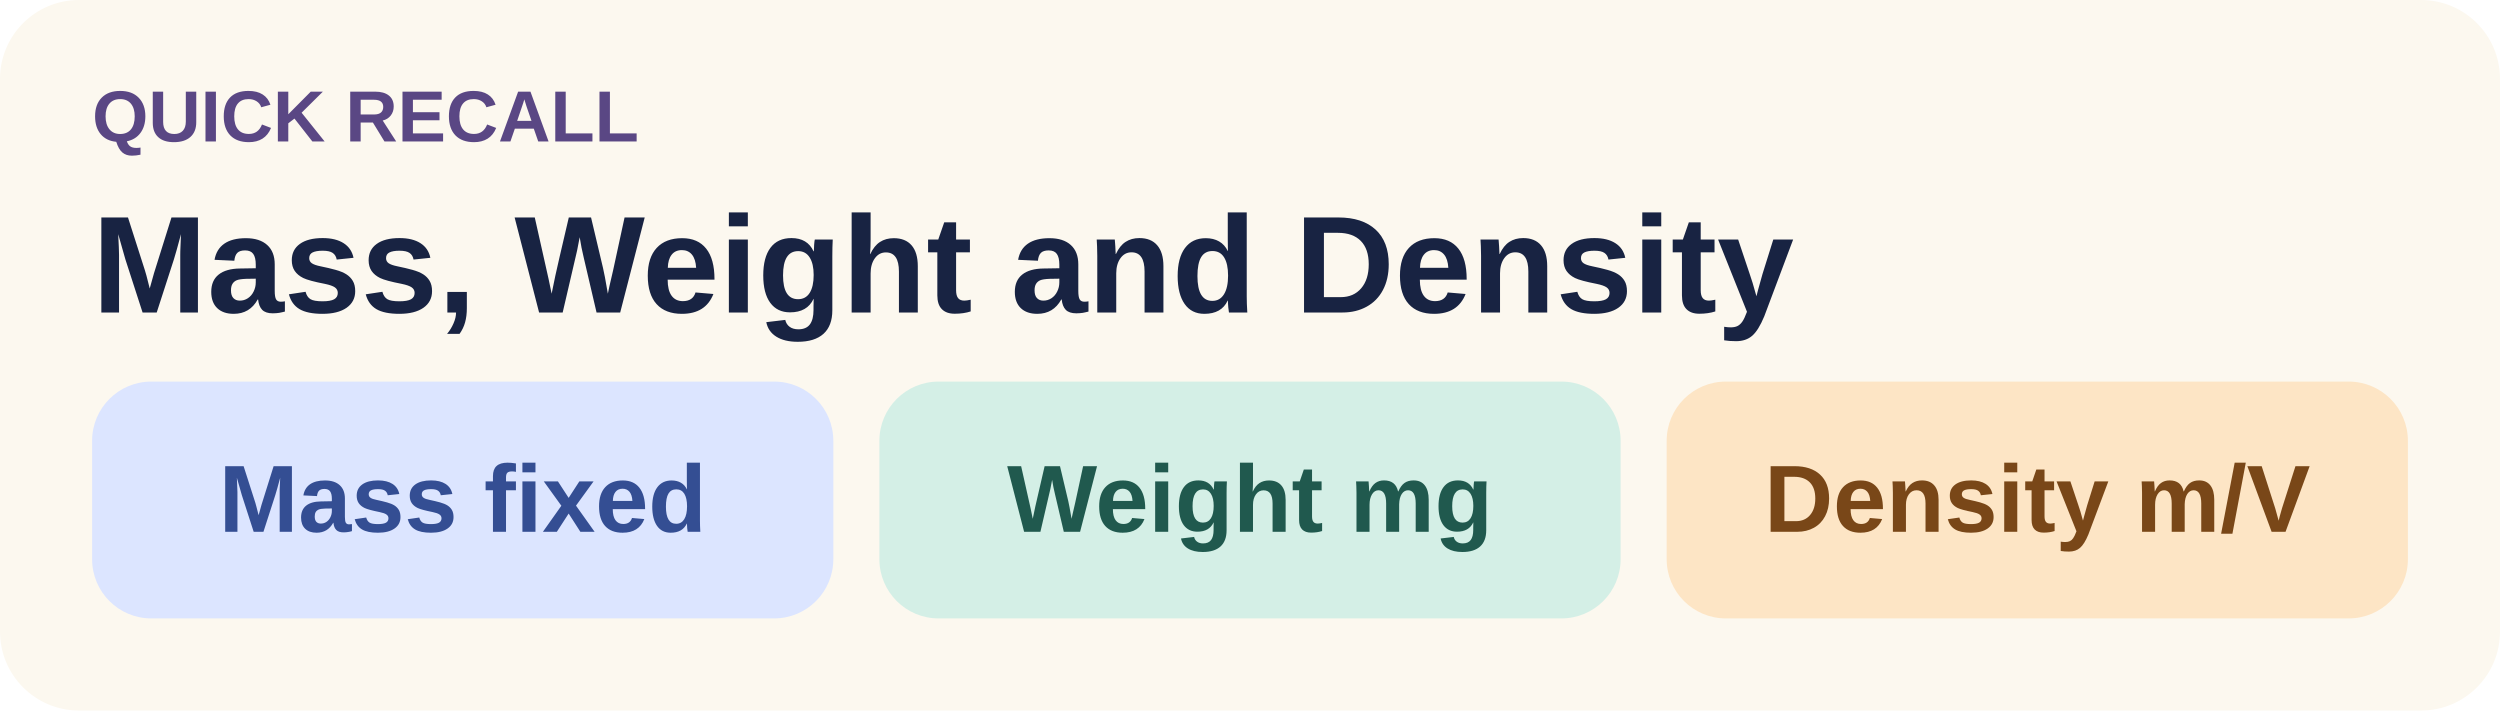
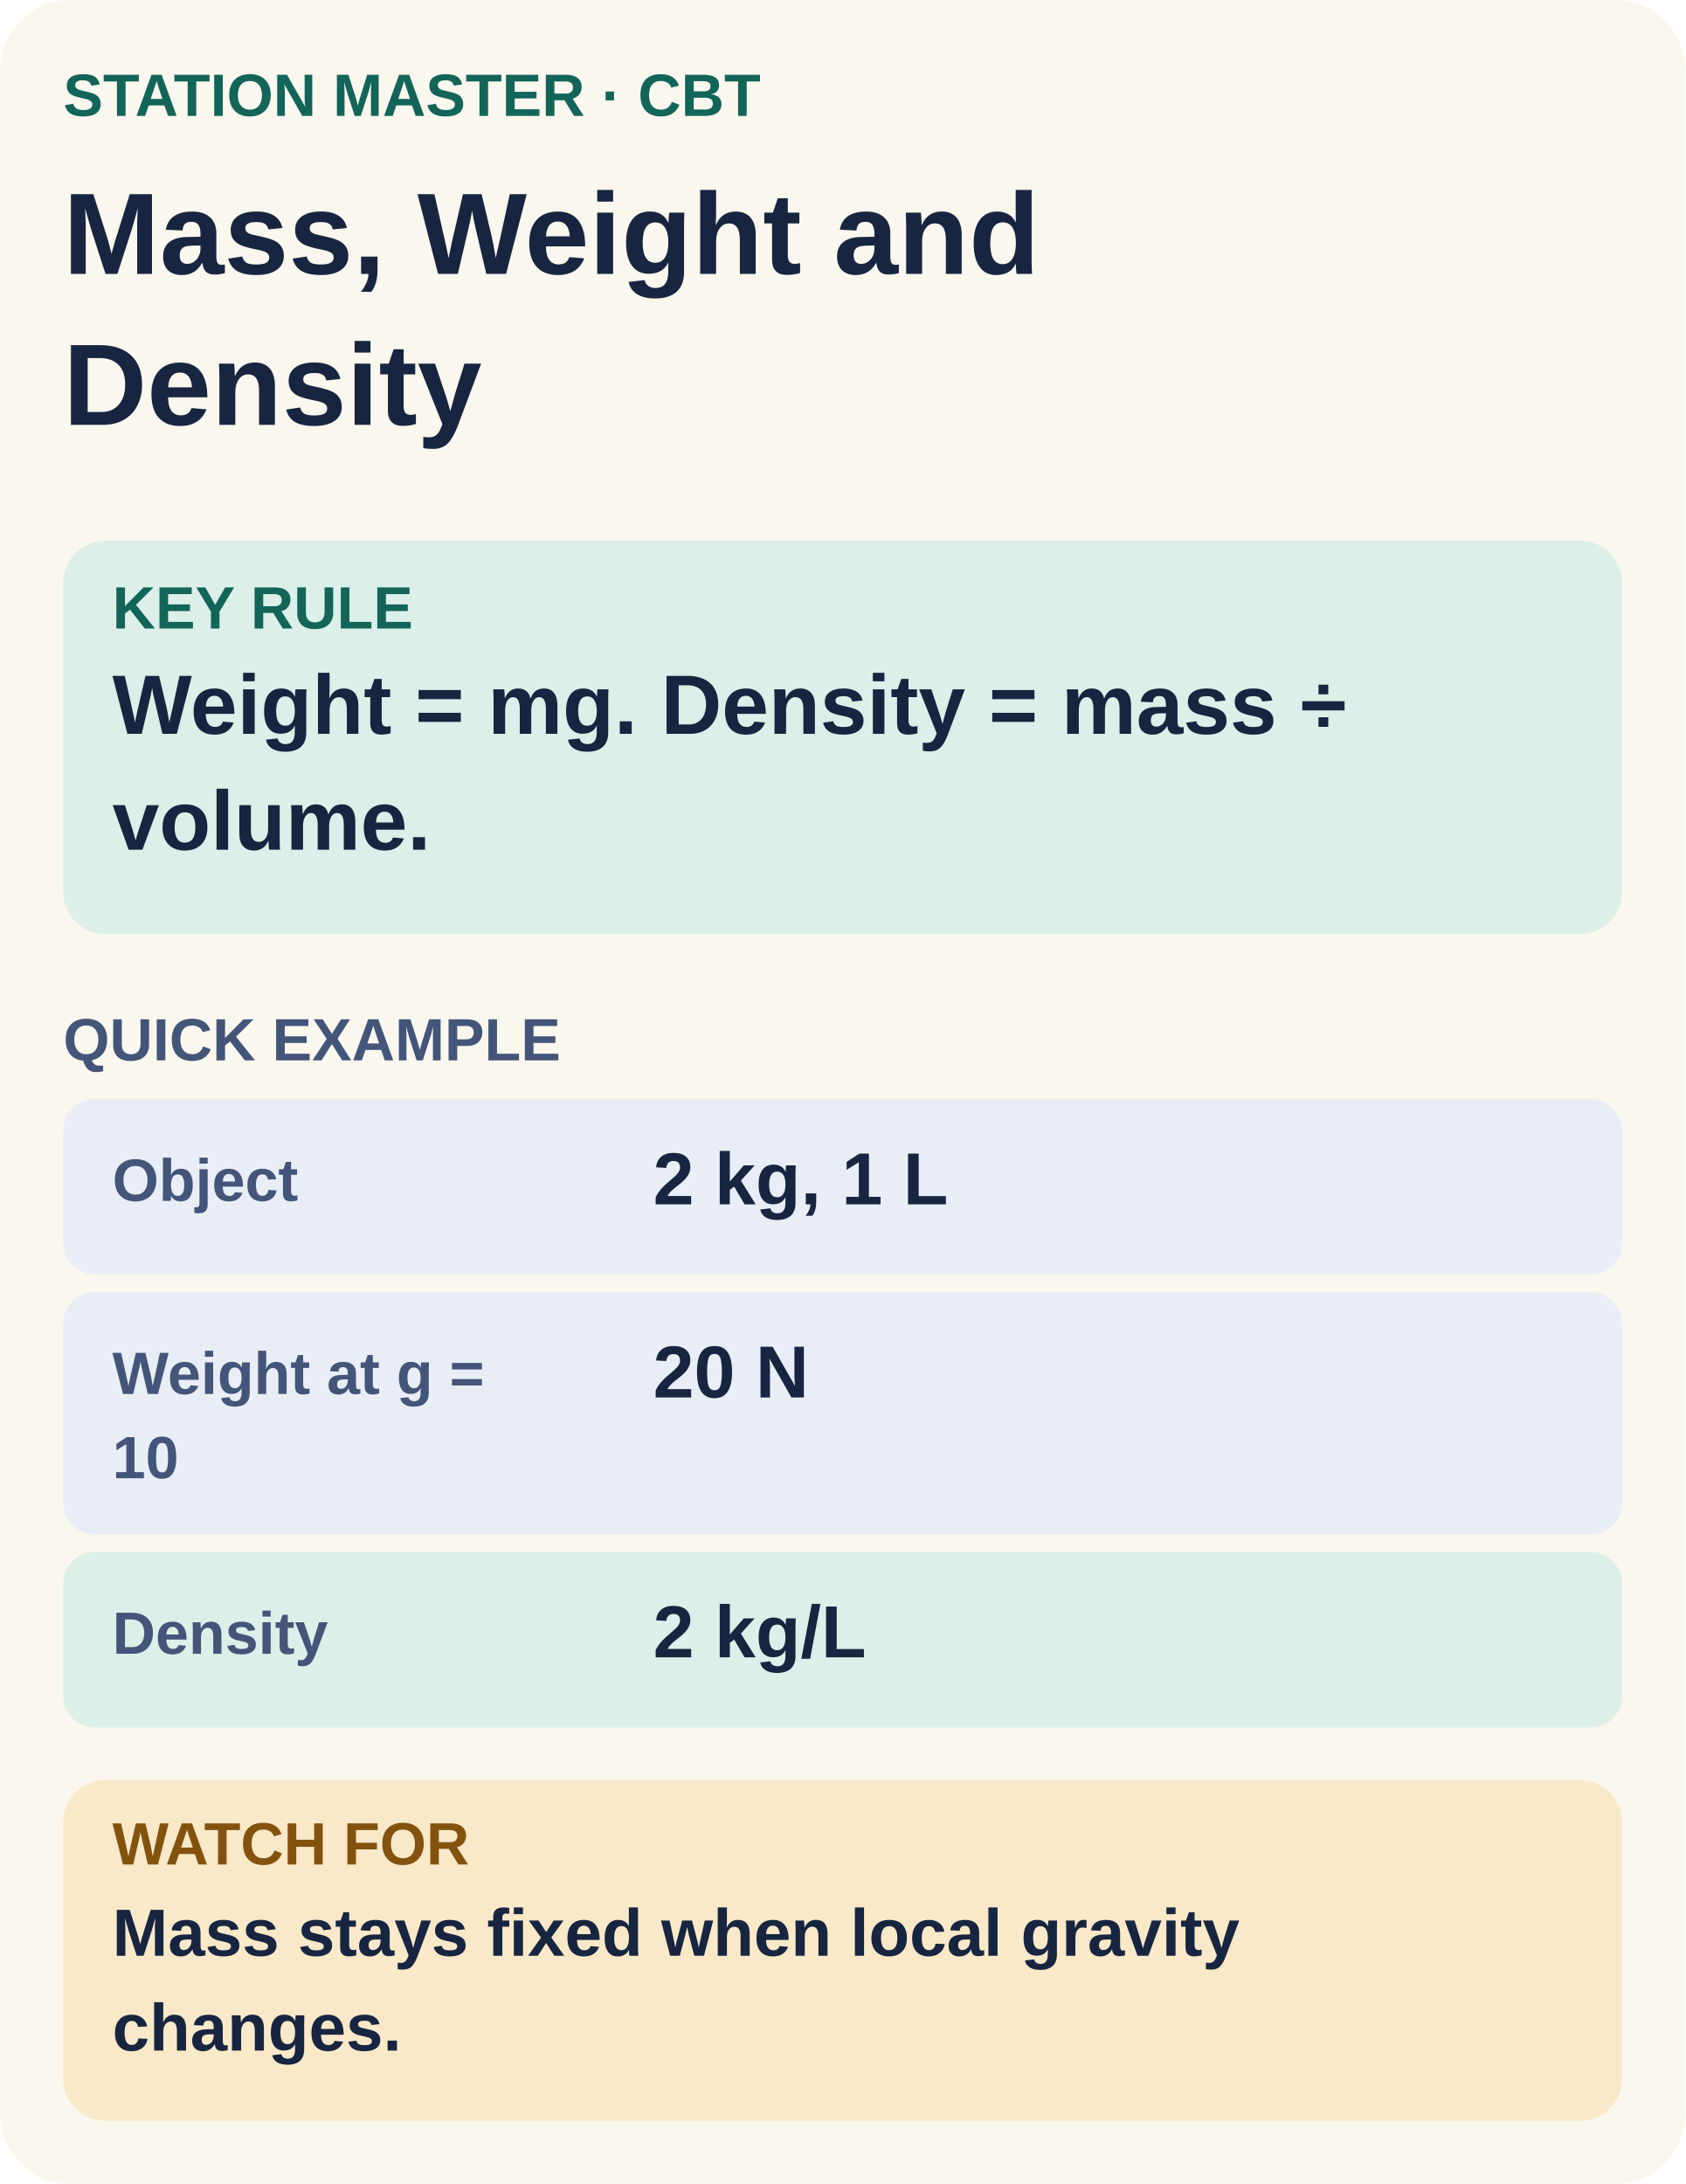
- <svg xmlns="http://www.w3.org/2000/svg" width="760" height="216" viewBox="0 0 760 216" role="img" aria-labelledby="title description">
-   <rect width="100%" height="100%" rx="24" fill="#fcf8ef" />
+ <svg xmlns="http://www.w3.org/2000/svg" width="480" height="622" viewBox="0 0 480 622" role="img" aria-labelledby="title description">
+   <rect x="0" y="0" width="480" height="622" rx="20" fill="#faf7ee" />
  <g font-family="Segoe UI, Arial, sans-serif" font-weight="700">
-     <text x="28" y="43" font-size="22" fill="#5a4784">QUICK RECALL</text>
-     <text x="28" y="95" font-size="42" fill="#182342">Mass, Weight and Density</text>
-     <rect x="28" y="116" width="225.333" height="72" rx="18" fill="#dce5ff" />
-     <text x="140.667" y="161.667" font-size="29" fill="#344e93" text-anchor="middle">Mass fixed</text>
-     <rect x="267.333" y="116" width="225.333" height="72" rx="18" fill="#d4efe6" />
-     <text x="380" y="161.667" font-size="29" fill="#20594e" text-anchor="middle">Weight mg</text>
-     <rect x="506.667" y="116" width="225.333" height="72" rx="18" fill="#fde5c5" />
-     <text x="619.333" y="161.667" font-size="29" fill="#794718" text-anchor="middle">Density m/V</text>
+     <text x="18" y="33" font-size="17" fill="#126558">STATION MASTER  ·  CBT</text>
+     <text x="18" y="78" font-size="33" fill="#172540">Mass, Weight and</text>
+     <text x="18" y="121" font-size="33" fill="#172540">Density</text>
+     <rect x="18" y="154" width="444" height="112" rx="12" fill="#dcefe8" />
+     <text x="32" y="179" font-size="17" fill="#126558">KEY RULE</text>
+     <text x="32" y="209" font-size="24" fill="#172540">Weight = mg. Density = mass ÷</text>
+     <text x="32" y="242" font-size="24" fill="#172540">volume.</text>
+     <text x="18" y="302" font-size="17" fill="#435579">QUICK EXAMPLE</text>
+     <rect x="18" y="313" width="444" height="50" rx="9" fill="#e9edf6" />
+     <text x="32" y="342" font-size="17" fill="#435579">Object</text>
+     <text x="186" y="343" font-size="21" fill="#172540">2 kg, 1 L</text>
+     <rect x="18" y="368" width="444" height="69" rx="9" fill="#e9edf6" />
+     <text x="32" y="397" font-size="17" fill="#435579">Weight at g =</text>
+     <text x="32" y="421" font-size="17" fill="#435579">10</text>
+     <text x="186" y="398" font-size="21" fill="#172540">20 N</text>
+     <rect x="18" y="442" width="444" height="50" rx="9" fill="#dcefe8" />
+     <text x="32" y="471" font-size="17" fill="#435579">Density</text>
+     <text x="186" y="472" font-size="21" fill="#172540">2 kg/L</text>
+     <rect x="18" y="507" width="444" height="97" rx="12" fill="#f9e9c9" />
+     <text x="32" y="531" font-size="17" fill="#83530e">WATCH FOR</text>
+     <text x="32" y="557" font-size="19" fill="#172540">Mass stays fixed when local gravity</text>
+     <text x="32" y="584" font-size="19" fill="#172540">changes.</text>
  </g>
</svg>
